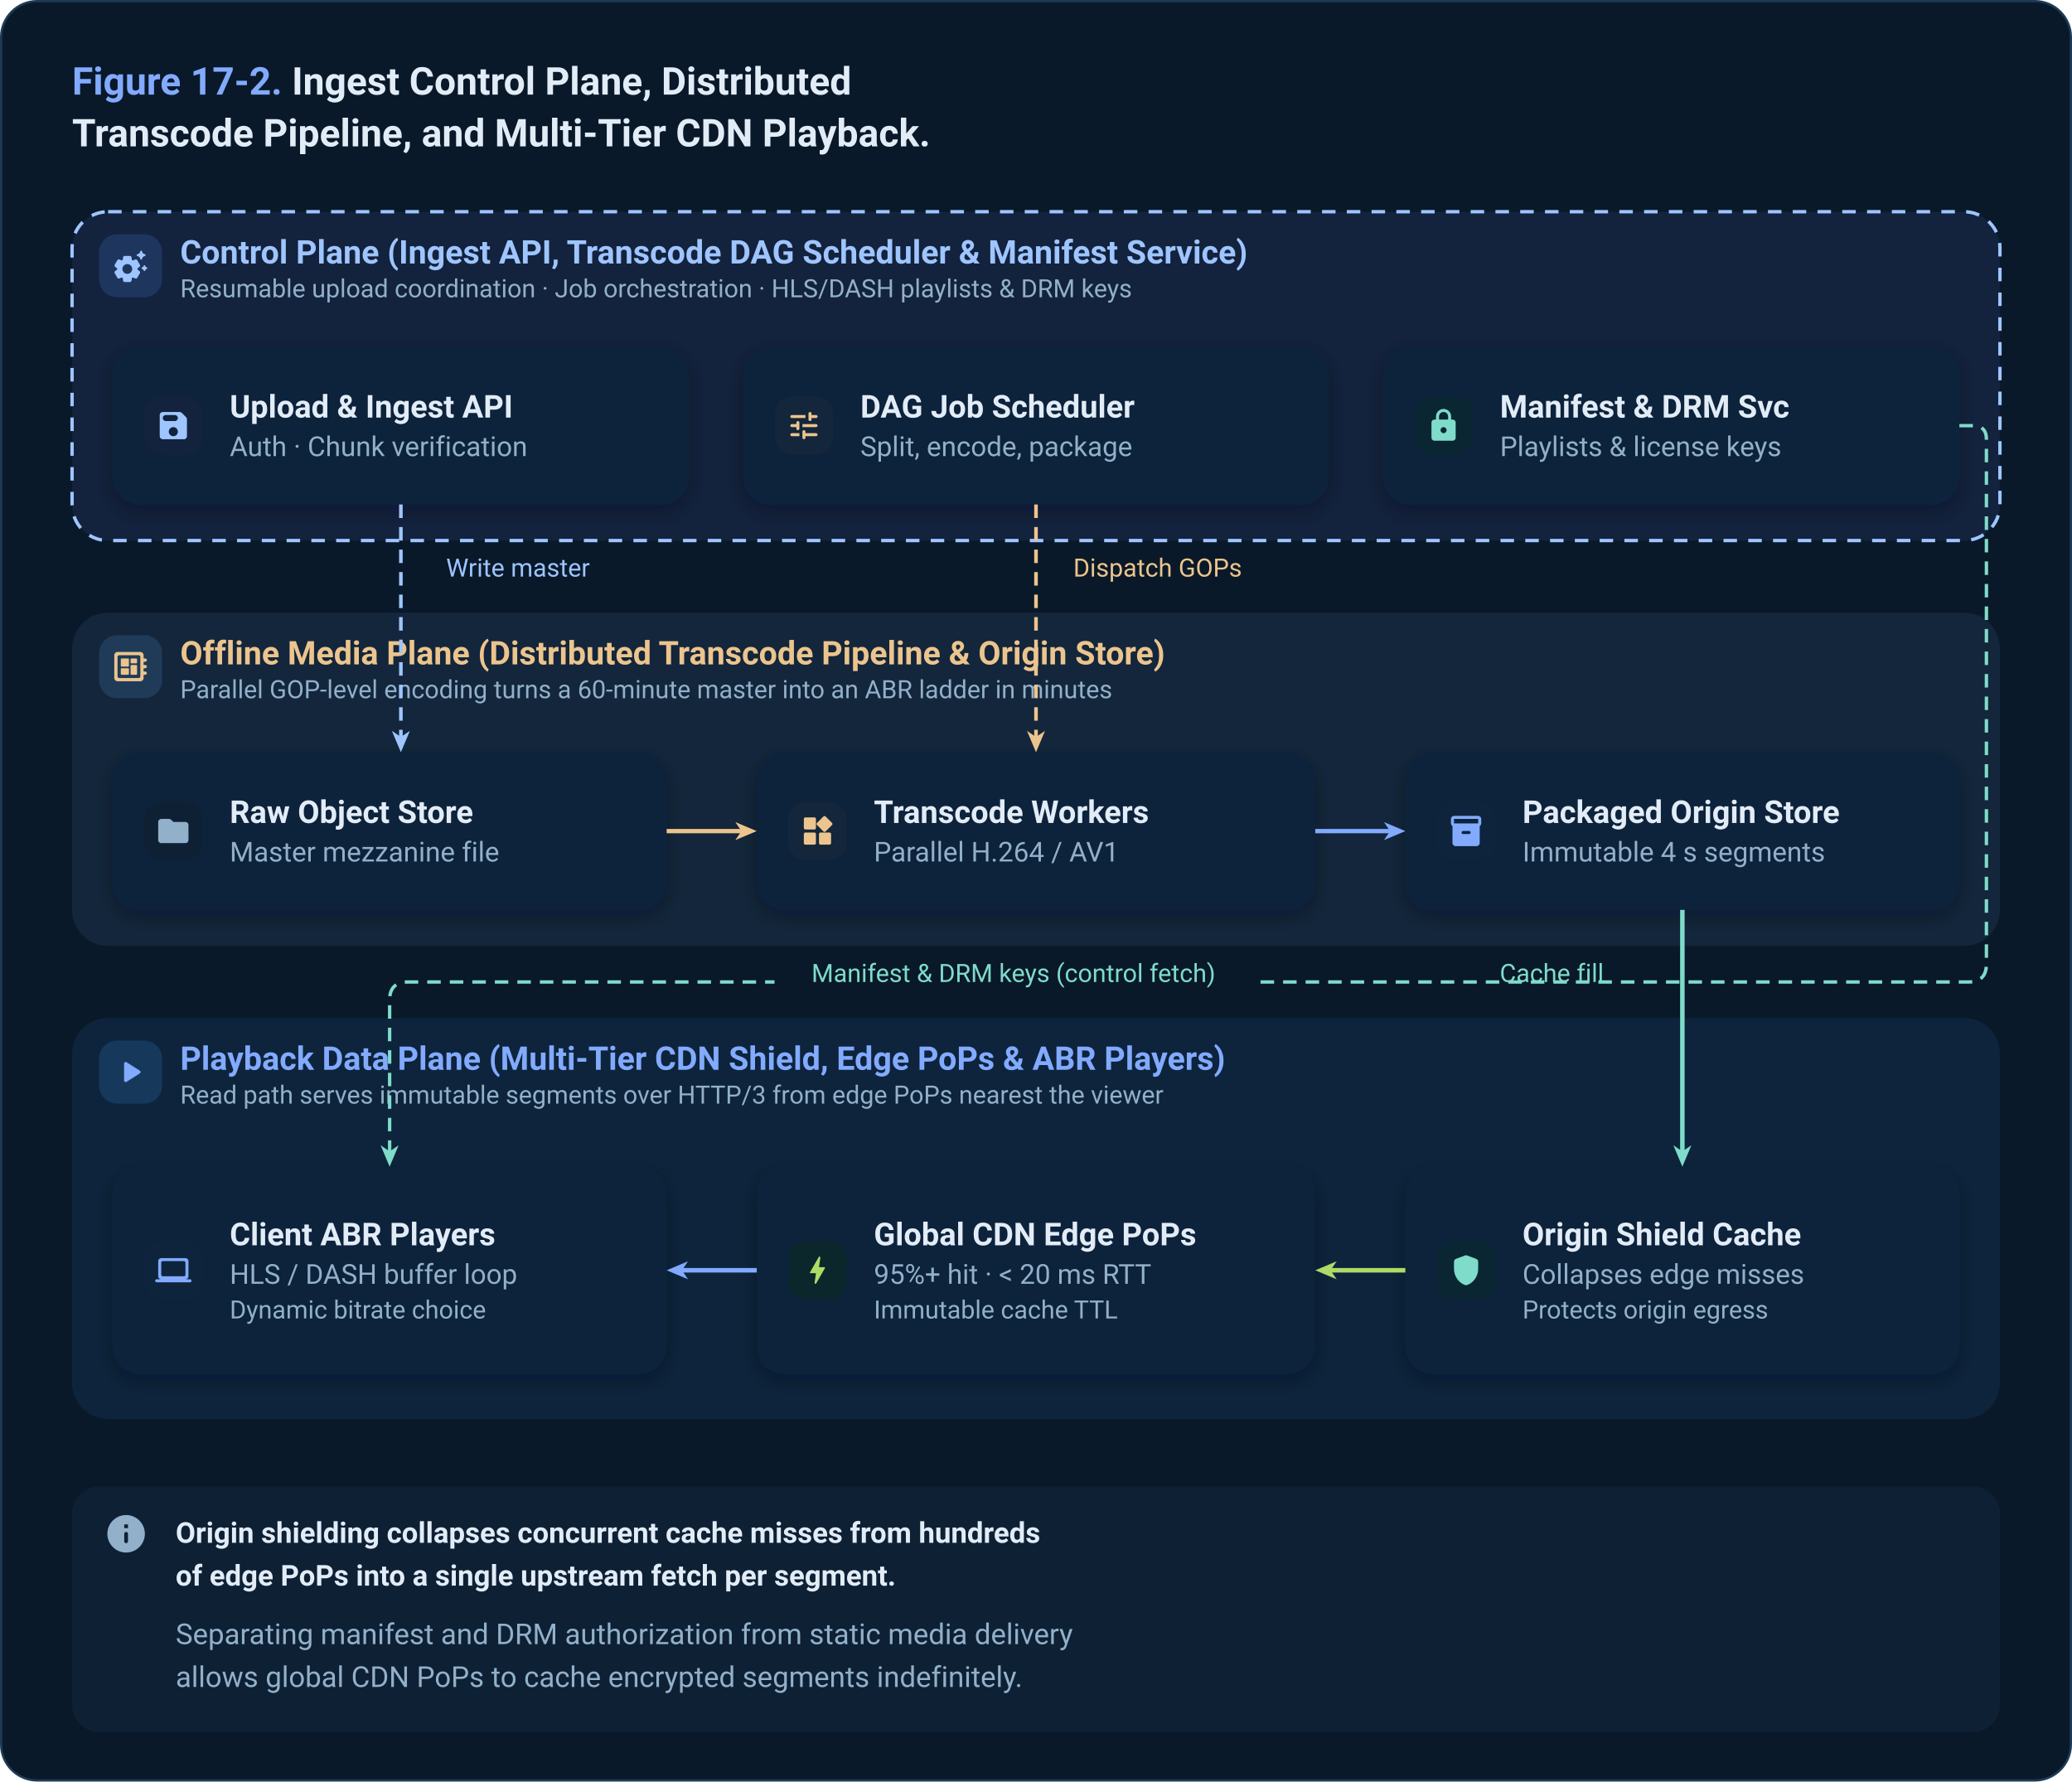
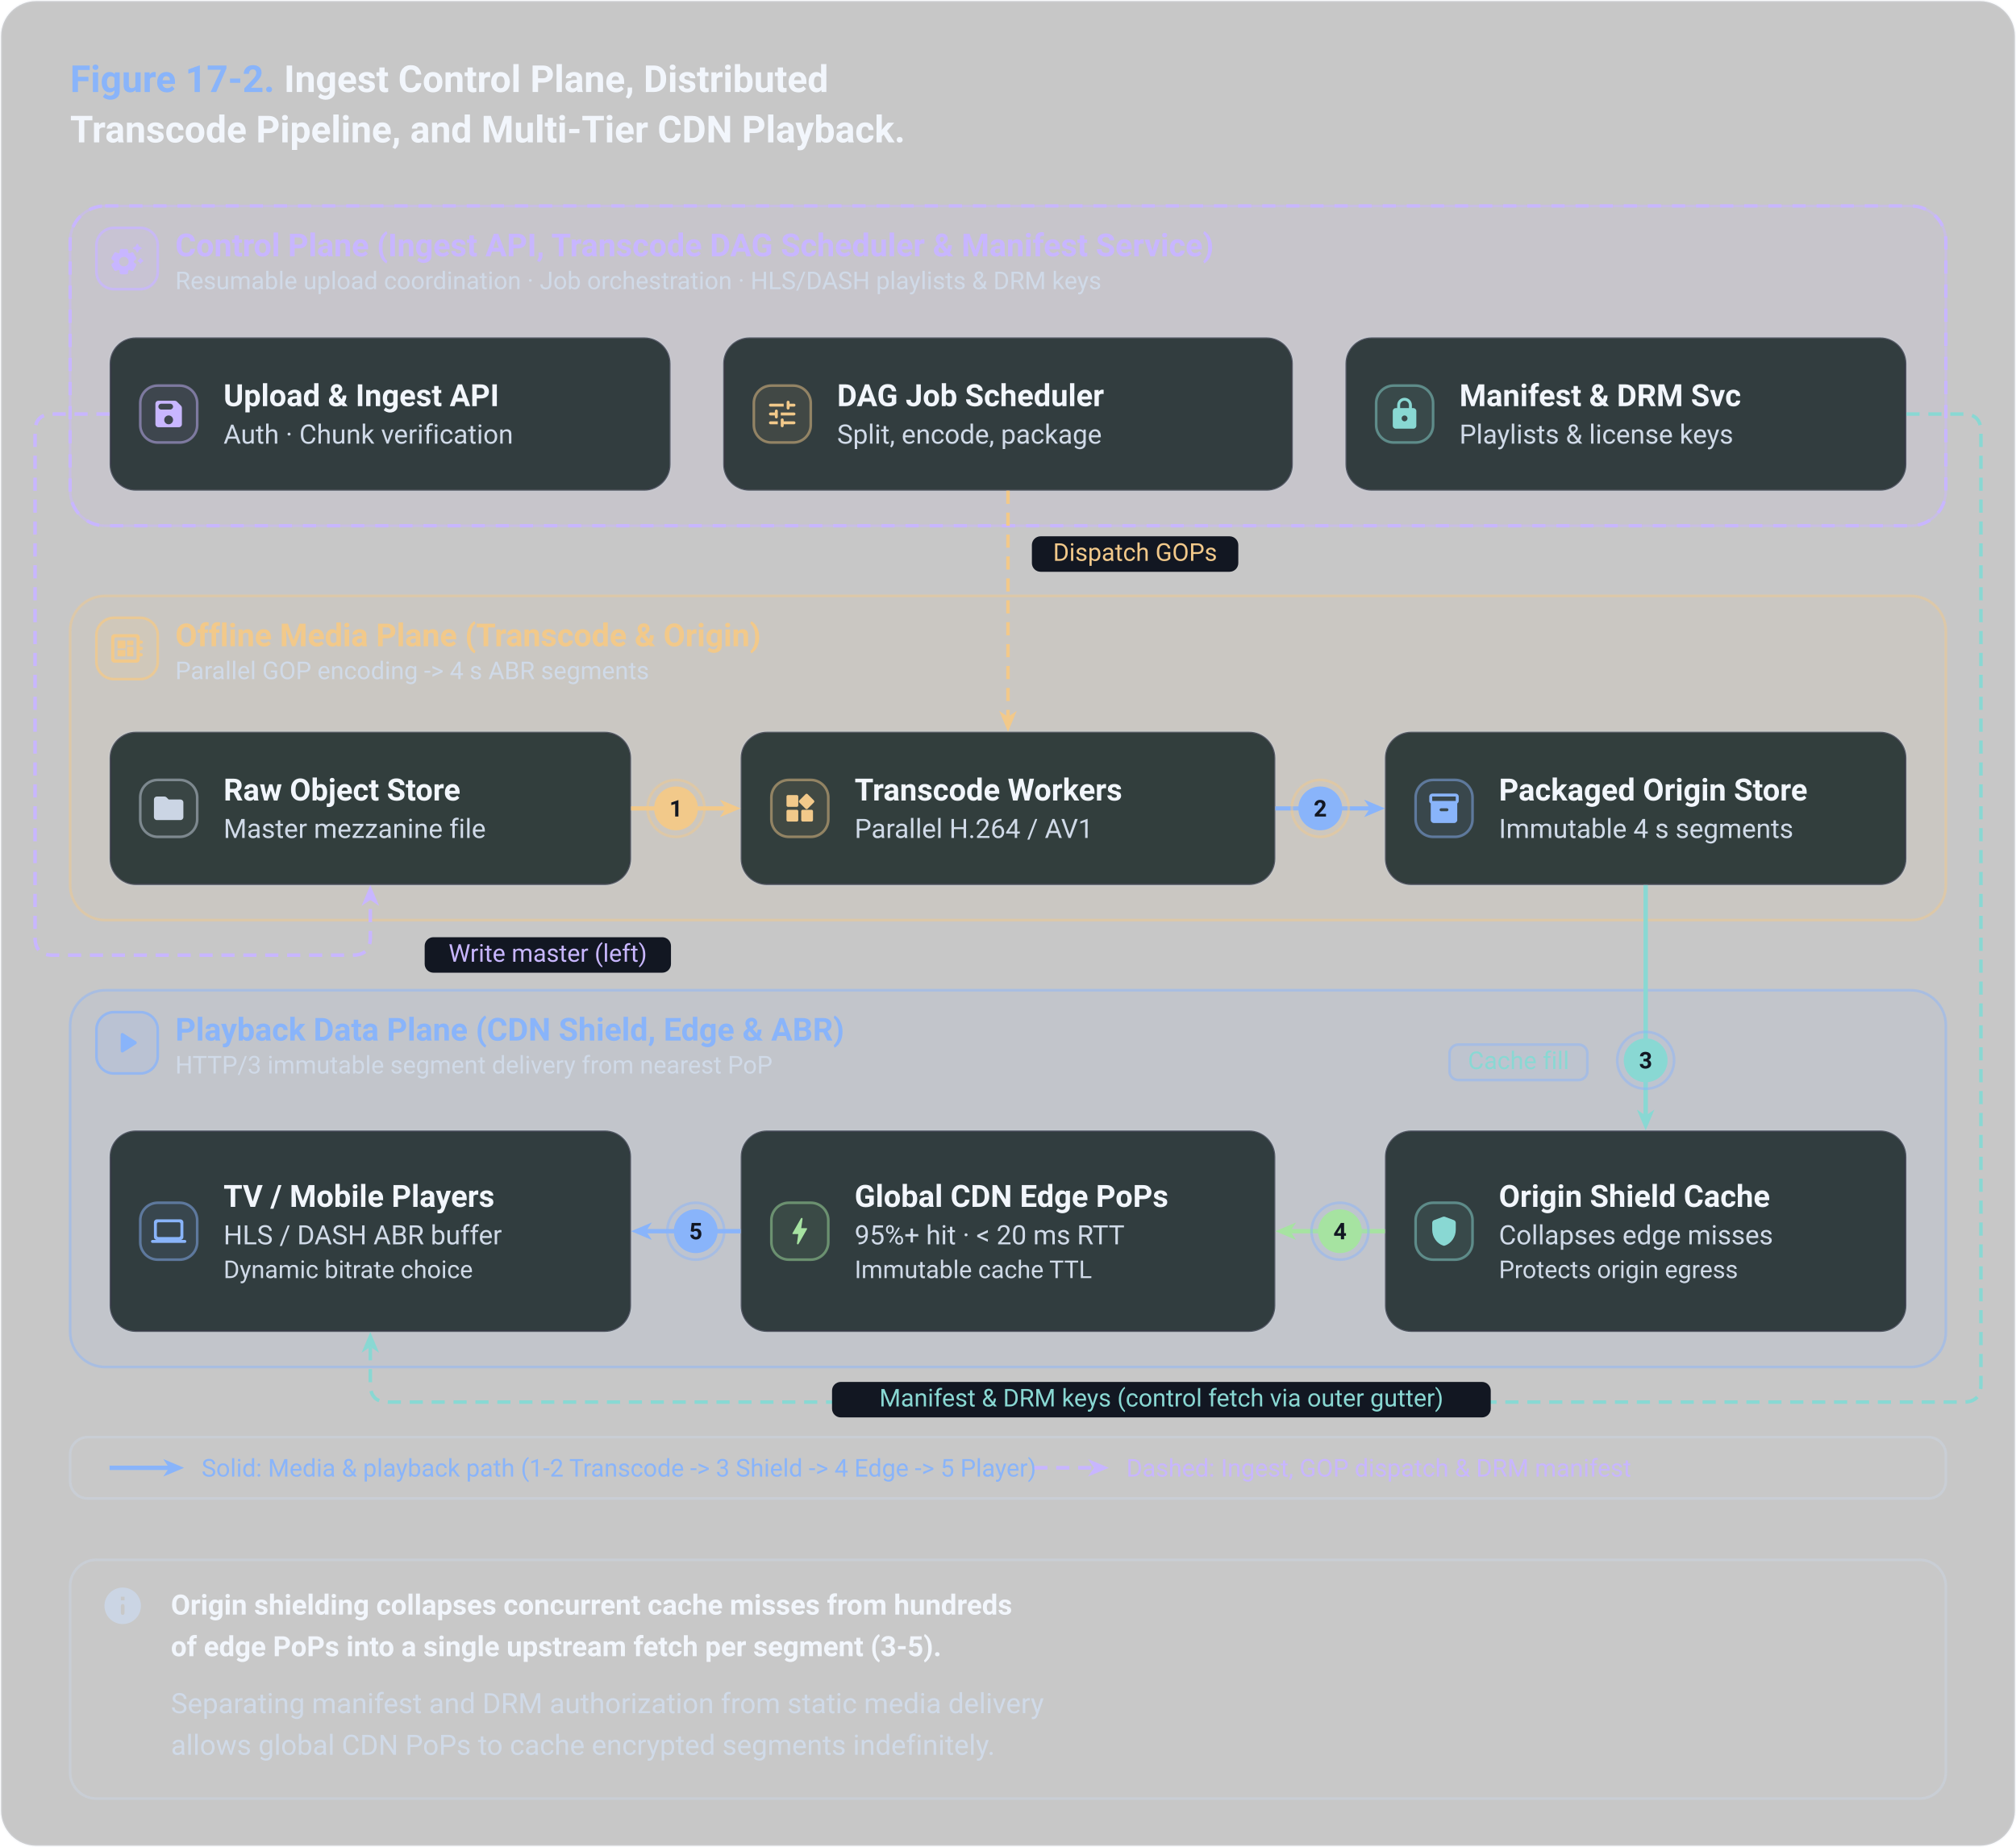
- <svg xmlns="http://www.w3.org/2000/svg" viewBox="0 0 920 791" width="920" height="791">
+ <svg xmlns="http://www.w3.org/2000/svg" viewBox="0 0 920 843" width="920" height="843">
  <style>
-     text { font-family: -apple-system, BlinkMacSystemFont, "Segoe UI", Roboto, "Helvetica Neue", Arial, sans-serif; fill: #E2ECF7; }
-     .paper { fill: #091929; }
-     .frame { fill: #091929; stroke: #1D3B56; stroke-width: 1; }
-     .card { fill: #10243A; }
-     .hair { stroke: #1D3B56; stroke-width: 1.2; fill: none; }
-     .muted { fill: #92B0C9; }
-     .ink { fill: #E2ECF7; }
+     text { font-family: -apple-system, BlinkMacSystemFont, "Segoe UI", Roboto, "Helvetica Neue", Arial, sans-serif; fill: #F2F6FC; }
+     .paper { fill: #121722; }
+     .frame { fill: rgba(0, 0, 0, 0.22); stroke: rgba(226, 232, 240, 0.18); stroke-width: 1.2; }
+     .card { fill: rgba(13, 18, 28, 0.80); stroke: rgba(203, 213, 225, 0.24); stroke-width: 1; }
+     .hair { stroke: rgba(226, 232, 240, 0.18); stroke-width: 1.2; fill: none; }
+     .muted { fill: #D0DAE8; }
+     .ink { fill: #F2F6FC; }
    .title { font-size: 17.0px; font-weight: 650; }
    .head { font-size: 14.5px; font-weight: 650; }
    .name { font-size: 14.0px; font-weight: 650; }
    .body { font-size: 13.0px; }
    .sub { font-size: 12.2px; }
    .mono { font-size: 11.8px; font-family: "SF Mono", SFMono-Regular, ui-monospace, Menlo, Consolas, monospace; }
    .monob { font-size: 11.8px; font-weight: 650; font-family: "SF Mono", SFMono-Regular, ui-monospace, Menlo, Consolas, monospace; }
    .small { font-size: 11.2px; }
    .badge { font-size: 10.5px; font-weight: 650; }
    .note { font-size: 12.8px; }
    .noteb { font-size: 12.8px; font-weight: 650; }
-     .sub, .small, .note { fill: #92B0C9; }
-     .c-blue { fill: #0D243C; }
-     .m-blue { fill: #16385B; }
-     .a-blue { fill: #82AAFF; }
-     .t-blue { fill: #82AAFF; }
-     .w-blue { stroke: #82AAFF; fill: none; stroke-linecap: butt; stroke-linejoin: round; }
-     .o-blue { stroke: #82AAFF; fill: none; stroke-width: 1.5; }
-     .h-blue { stroke: #82AAFF; stroke-width: 1.4; }
-     .c-green { fill: #0C272B; }
-     .m-green { fill: #153F44; }
-     .a-green { fill: #ADDB67; }
-     .t-green { fill: #ADDB67; }
-     .w-green { stroke: #ADDB67; fill: none; stroke-linecap: butt; stroke-linejoin: round; }
-     .o-green { stroke: #ADDB67; fill: none; stroke-width: 1.5; }
-     .h-green { stroke: #ADDB67; stroke-width: 1.4; }
-     .c-amber { fill: #13263B; }
-     .m-amber { fill: #1F3B58; }
-     .a-amber { fill: #ECC48D; }
-     .t-amber { fill: #ECC48D; }
-     .w-amber { stroke: #ECC48D; fill: none; stroke-linecap: butt; stroke-linejoin: round; }
-     .o-amber { stroke: #ECC48D; fill: none; stroke-width: 1.5; }
-     .h-amber { stroke: #ECC48D; stroke-width: 1.4; }
-     .c-red { fill: #211B2D; }
-     .m-red { fill: #342742; }
-     .a-red { fill: #F29CA3; }
-     .t-red { fill: #F29CA3; }
-     .w-red { stroke: #F29CA3; fill: none; stroke-linecap: butt; stroke-linejoin: round; }
-     .o-red { stroke: #F29CA3; fill: none; stroke-width: 1.5; }
-     .h-red { stroke: #F29CA3; stroke-width: 1.4; }
-     .c-purple { fill: #13223D; }
-     .m-purple { fill: #1E355E; }
-     .a-purple { fill: #9EC5FF; }
-     .t-purple { fill: #9EC5FF; }
-     .w-purple { stroke: #9EC5FF; fill: none; stroke-linecap: butt; stroke-linejoin: round; }
-     .o-purple { stroke: #9EC5FF; fill: none; stroke-width: 1.5; }
-     .h-purple { stroke: #9EC5FF; stroke-width: 1.4; }
-     .c-teal { fill: #0A2633; }
-     .m-teal { fill: #133E52; }
-     .a-teal { fill: #7FDBCA; }
-     .t-teal { fill: #7FDBCA; }
-     .w-teal { stroke: #7FDBCA; fill: none; stroke-linecap: butt; stroke-linejoin: round; }
-     .o-teal { stroke: #7FDBCA; fill: none; stroke-width: 1.5; }
-     .h-teal { stroke: #7FDBCA; stroke-width: 1.4; }
-     .c-gray { fill: #0E2034; }
-     .m-gray { fill: #1A324D; }
-     .a-gray { fill: #92B0C9; }
-     .t-gray { fill: #92B0C9; }
-     .w-gray { stroke: #92B0C9; fill: none; stroke-linecap: butt; stroke-linejoin: round; }
-     .o-gray { stroke: #92B0C9; fill: none; stroke-width: 1.5; }
-     .h-gray { stroke: #92B0C9; stroke-width: 1.4; }
-     .c-wire { fill: #0E2034; }
-     .m-wire { fill: #1A324D; }
-     .a-wire { fill: #789BB8; }
-     .t-wire { fill: #789BB8; }
-     .w-wire { stroke: #789BB8; fill: none; stroke-linecap: butt; stroke-linejoin: round; }
-     .o-wire { stroke: #789BB8; fill: none; stroke-width: 1.5; }
-     .h-wire { stroke: #789BB8; stroke-width: 1.4; }
+     .sub, .small, .note { fill: #D0DAE8; }
+     .c-blue { fill: rgba(137, 180, 250, 0.08); stroke: #89B4FA; stroke-opacity: 0.48; stroke-width: 1.2; }
+     .m-blue { fill: rgba(137, 180, 250, 0.16); stroke: #89B4FA; stroke-opacity: 0.78; stroke-width: 1.2; }
+     .a-blue { fill: #89B4FA; }
+     .t-blue { fill: #89B4FA; }
+     .w-blue { stroke: #89B4FA; fill: none; stroke-linecap: butt; stroke-linejoin: round; }
+     .o-blue { stroke: #89B4FA; fill: none; stroke-width: 1.5; }
+     .h-blue { stroke: #89B4FA; stroke-width: 1.4; }
+     .c-green { fill: rgba(166, 227, 161, 0.08); stroke: #A6E3A1; stroke-opacity: 0.48; stroke-width: 1.2; }
+     .m-green { fill: rgba(166, 227, 161, 0.15); stroke: #A6E3A1; stroke-opacity: 0.78; stroke-width: 1.2; }
+     .a-green { fill: #A6E3A1; }
+     .t-green { fill: #A6E3A1; }
+     .w-green { stroke: #A6E3A1; fill: none; stroke-linecap: butt; stroke-linejoin: round; }
+     .o-green { stroke: #A6E3A1; fill: none; stroke-width: 1.5; }
+     .h-green { stroke: #A6E3A1; stroke-width: 1.4; }
+     .c-amber { fill: rgba(242, 201, 138, 0.08); stroke: #F2C98A; stroke-opacity: 0.48; stroke-width: 1.2; }
+     .m-amber { fill: rgba(242, 201, 138, 0.16); stroke: #F2C98A; stroke-opacity: 0.78; stroke-width: 1.2; }
+     .a-amber { fill: #F2C98A; }
+     .t-amber { fill: #F2C98A; }
+     .w-amber { stroke: #F2C98A; fill: none; stroke-linecap: butt; stroke-linejoin: round; }
+     .o-amber { stroke: #F2C98A; fill: none; stroke-width: 1.5; }
+     .h-amber { stroke: #F2C98A; stroke-width: 1.4; }
+     .c-red { fill: rgba(243, 166, 178, 0.08); stroke: #F3A6B2; stroke-opacity: 0.48; stroke-width: 1.2; }
+     .m-red { fill: rgba(243, 166, 178, 0.16); stroke: #F3A6B2; stroke-opacity: 0.78; stroke-width: 1.2; }
+     .a-red { fill: #F3A6B2; }
+     .t-red { fill: #F3A6B2; }
+     .w-red { stroke: #F3A6B2; fill: none; stroke-linecap: butt; stroke-linejoin: round; }
+     .o-red { stroke: #F3A6B2; fill: none; stroke-width: 1.5; }
+     .h-red { stroke: #F3A6B2; stroke-width: 1.4; }
+     .c-purple { fill: rgba(200, 182, 255, 0.08); stroke: #C8B6FF; stroke-opacity: 0.48; stroke-width: 1.2; }
+     .m-purple { fill: rgba(200, 182, 255, 0.16); stroke: #C8B6FF; stroke-opacity: 0.78; stroke-width: 1.2; }
+     .a-purple { fill: #C8B6FF; }
+     .t-purple { fill: #C8B6FF; }
+     .w-purple { stroke: #C8B6FF; fill: none; stroke-linecap: butt; stroke-linejoin: round; }
+     .o-purple { stroke: #C8B6FF; fill: none; stroke-width: 1.5; }
+     .h-purple { stroke: #C8B6FF; stroke-width: 1.4; }
+     .c-teal { fill: rgba(137, 216, 211, 0.08); stroke: #89D8D3; stroke-opacity: 0.48; stroke-width: 1.2; }
+     .m-teal { fill: rgba(137, 216, 211, 0.15); stroke: #89D8D3; stroke-opacity: 0.78; stroke-width: 1.2; }
+     .a-teal { fill: #89D8D3; }
+     .t-teal { fill: #89D8D3; }
+     .w-teal { stroke: #89D8D3; fill: none; stroke-linecap: butt; stroke-linejoin: round; }
+     .o-teal { stroke: #89D8D3; fill: none; stroke-width: 1.5; }
+     .h-teal { stroke: #89D8D3; stroke-width: 1.4; }
+     .c-gray { fill: rgba(226, 232, 240, 0.04); stroke: #CBD5E4; stroke-opacity: 0.48; stroke-width: 1.2; }
+     .m-gray { fill: rgba(226, 232, 240, 0.10); stroke: #CBD5E4; stroke-opacity: 0.78; stroke-width: 1.2; }
+     .a-gray { fill: #CBD5E4; }
+     .t-gray { fill: #CBD5E4; }
+     .w-gray { stroke: #CBD5E4; fill: none; stroke-linecap: butt; stroke-linejoin: round; }
+     .o-gray { stroke: #CBD5E4; fill: none; stroke-width: 1.5; }
+     .h-gray { stroke: #CBD5E4; stroke-width: 1.4; }
+     .c-wire { fill: rgba(226, 232, 240, 0.04); }
+     .m-wire { fill: rgba(226, 232, 240, 0.10); }
+     .a-wire { fill: #AAB7C9; }
+     .t-wire { fill: #AAB7C9; }
+     .w-wire { stroke: #AAB7C9; fill: none; stroke-linecap: butt; stroke-linejoin: round; }
+     .o-wire { stroke: #AAB7C9; fill: none; stroke-width: 1.5; }
+     .h-wire { stroke: #AAB7C9; stroke-width: 1.4; }
  </style>
  <defs>
    <filter id="lift" x="-10%" y="-15%" width="120%" height="140%">
-       <feDropShadow dx="0" dy="1" stdDeviation="1.2" flood-color="#010A14" flood-opacity="0.45" />
-       <feDropShadow dx="0" dy="3" stdDeviation="4" flood-color="#010A14" flood-opacity="0.32" />
+       <feDropShadow dx="0" dy="1" stdDeviation="1.2" flood-color="#000000" flood-opacity="0.0" />
+       <feDropShadow dx="0" dy="3" stdDeviation="4" flood-color="#000000" flood-opacity="0.00" />
    </filter>
  </defs>
-   <rect x="0.5" y="0.5" width="919" height="790" rx="16" class="frame" />
+   <rect x="0.5" y="0.5" width="919" height="842" rx="16" class="frame" />
  <text x="32" y="42" class="title">
    <tspan class="t-blue">Figure 17-2.</tspan> Ingest Control Plane, Distributed</text>
  <text x="32" y="65" class="title">Transcode Pipeline, and Multi-Tier CDN Playback.</text>
  <g transform="translate(0 94)">
    <rect x="32.0" y="0.0" width="856.0" height="146.0" rx="16" class="c-purple" />
    <rect x="32.0" y="0.0" width="856.0" height="146.0" rx="16" class="o-purple" stroke-dasharray="6 5" />
    <rect x="44.0" y="10.0" width="28.0" height="28.0" rx="8" class="m-purple" />
    <g transform="translate(49.3 15.3) scale(0.723)" class="a-purple">
      <path d="m18.04 7.99-.63-1.4-1.4-.63a.5.5 0 0 1 0-.91l1.4-.63.63-1.4a.5.5 0 0 1 .91 0l.63 1.4 1.4.63a.5.5 0 0 1 0 .91l-1.4.63-.63 1.4c-.17.39-.73.39-.91 0zm3.24 4.73-.32-.72a.5.5 0 0 0-.91 0l-.32.72-.73.32a.5.5 0 0 0 0 .91l.72.32.32.73a.5.5 0 0 0 .91 0l.32-.72.73-.32a.5.5 0 0 0 0-.91l-.72-.33zm-5.04 1.65 1.23.93c.4.3.51.86.26 1.3l-1.62 2.8c-.25.44-.79.62-1.25.42l-1.43-.6c-.2.13-.42.26-.64.37l-.19 1.54c-.06.5-.49.88-.99.88H8.38c-.5 0-.93-.38-.99-.88l-.19-1.54c-.22-.11-.43-.23-.64-.37l-1.43.6c-.46.2-1 .02-1.25-.42l-1.62-2.8c-.25-.44-.14-.99.26-1.3l1.23-.93V14c0-.12 0-.25.01-.37l-1.23-.93c-.4-.3-.51-.86-.26-1.3l1.62-2.8c.25-.44.79-.62 1.25-.42l1.43.6c.2-.13.42-.26.64-.37l.19-1.54c.05-.49.48-.87.98-.87h3.23c.5 0 .93.38.99.88l.19 1.54c.22.11.43.23.64.37l1.43-.6c.46-.2 1-.02 1.25.42l1.62 2.8c.25.44.14.99-.26 1.3l-1.23.93c.01.12.01.24.01.37s0 .24-.01.36zM13 14c0-1.66-1.34-3-3-3s-3 1.34-3 3 1.34 3 3 3 3-1.34 3-3z" />
    </g>
    <text x="80.0" y="23.0" class="head t-purple" data-fit="80.0,878.0">Control Plane (Ingest API, Transcode DAG Scheduler &amp; Manifest Service)</text>
    <text x="80.0" y="38.0" class="small" data-fit="80.0,878.0">Resumable upload coordination · Job orchestration · HLS/DASH playlists &amp; DRM keys</text>
    <rect x="50.0" y="60.0" width="256.0" height="70.0" rx="12" class="card" filter="url(#lift)" />
    <rect x="64.0" y="82.0" width="26.0" height="26.0" rx="8" class="c-purple" />
    <g transform="translate(68.9 86.9) scale(0.672)" class="a-purple">
      <path d="M17.59 3.59c-.38-.38-.89-.59-1.42-.59H5a2 2 0 0 0-2 2v14c0 1.1.9 2 2 2h14c1.1 0 2-.9 2-2V7.83c0-.53-.21-1.04-.59-1.41l-2.82-2.83zM12 19c-1.66 0-3-1.34-3-3s1.34-3 3-3 3 1.34 3 3-1.34 3-3 3zm1-10H7c-1.1 0-2-.9-2-2s.9-2 2-2h6c1.1 0 2 .9 2 2s-.9 2-2 2z" />
    </g>
    <text x="102.0" y="91.4" class="name" data-fit="102.0,294.0">Upload &amp; Ingest API</text>
    <text x="102.0" y="108.5" class="sub" data-fit="102.0,294.0">Auth · Chunk verification</text>
    <rect x="330.0" y="60.0" width="260.0" height="70.0" rx="12" class="card" filter="url(#lift)" />
    <rect x="344.0" y="82.0" width="26.0" height="26.0" rx="8" class="c-amber" />
    <g transform="translate(348.9 86.9) scale(0.672)" class="a-amber">
      <path d="M3 18c0 .55.45 1 1 1h5v-2H4c-.55 0-1 .45-1 1zM3 6c0 .55.45 1 1 1h9V5H4c-.55 0-1 .45-1 1zm10 14v-1h7c.55 0 1-.45 1-1s-.45-1-1-1h-7v-1c0-.55-.45-1-1-1s-1 .45-1 1v4c0 .55.45 1 1 1s1-.45 1-1zM7 10v1H4c-.55 0-1 .45-1 1s.45 1 1 1h3v1c0 .55.45 1 1 1s1-.45 1-1v-4c0-.55-.45-1-1-1s-1 .45-1 1zm14 2c0-.55-.45-1-1-1h-9v2h9c.55 0 1-.45 1-1zm-5-3c.55 0 1-.45 1-1V7h3c.55 0 1-.45 1-1s-.45-1-1-1h-3V4c0-.55-.45-1-1-1s-1 .45-1 1v4c0 .55.45 1 1 1z" />
    </g>
    <text x="382.0" y="91.4" class="name" data-fit="382.0,578.0">DAG Job Scheduler</text>
    <text x="382.0" y="108.5" class="sub" data-fit="382.0,578.0">Split, encode, package</text>
    <rect x="614.0" y="60.0" width="256.0" height="70.0" rx="12" class="card" filter="url(#lift)" />
    <rect x="628.0" y="82.0" width="26.0" height="26.0" rx="8" class="c-teal" />
    <g transform="translate(632.9 86.9) scale(0.672)" class="a-teal">
      <path d="M18 8h-1V6c0-2.76-2.24-5-5-5S7 3.24 7 6v2H6c-1.1 0-2 .9-2 2v10c0 1.1.9 2 2 2h12c1.1 0 2-.9 2-2V10c0-1.1-.9-2-2-2zm-6 9c-1.1 0-2-.9-2-2s.9-2 2-2 2 .9 2 2-.9 2-2 2zM9 8V6c0-1.66 1.34-3 3-3s3 1.34 3 3v2H9z" />
    </g>
    <text x="666.0" y="91.4" class="name" data-fit="666.0,858.0">Manifest &amp; DRM Svc</text>
    <text x="666.0" y="108.5" class="sub" data-fit="666.0,858.0">Playlists &amp; license keys</text>
    <rect x="32.0" y="178.0" width="856.0" height="148.0" rx="16" class="c-amber" />
    <rect x="44.0" y="188.0" width="28.0" height="28.0" rx="8" class="m-amber" />
    <g transform="translate(49.3 193.3) scale(0.723)" class="a-amber">
      <path d="M22 8c0-.55-.45-1-1-1h-1V5c0-1.1-.9-2-2-2H4c-1.1 0-2 .9-2 2v14c0 1.1.9 2 2 2h14c1.1 0 2-.9 2-2v-2h1c.55 0 1-.45 1-1s-.45-1-1-1h-1v-2h1c.55 0 1-.45 1-1s-.45-1-1-1h-1V9h1c.55 0 1-.45 1-1zm-5 11H5c-.55 0-1-.45-1-1V6c0-.55.45-1 1-1h12c.55 0 1 .45 1 1v12c0 .55-.45 1-1 1zM6.5 13h4c.28 0 .5.22.5.5v3c0 .28-.22.5-.5.5h-4c-.28 0-.5-.22-.5-.5v-3c0-.28.22-.5.5-.5zm6-6h3c.28 0 .5.22.5.5v2c0 .28-.22.5-.5.5h-3c-.28 0-.5-.22-.5-.5v-2c0-.28.22-.5.5-.5zm-6 0h4c.28 0 .5.22.5.5v4c0 .28-.22.5-.5.5h-4c-.28 0-.5-.22-.5-.5v-4c0-.28.22-.5.5-.5zm6 4h3c.28 0 .5.22.5.5v5c0 .28-.22.5-.5.5h-3c-.28 0-.5-.22-.5-.5v-5c0-.28.22-.5.5-.5z" />
    </g>
-     <text x="80.0" y="201.0" class="head t-amber" data-fit="80.0,878.0">Offline Media Plane (Distributed Transcode Pipeline &amp; Origin Store)</text>
-     <text x="80.0" y="216.0" class="small" data-fit="80.0,878.0">Parallel GOP-level encoding turns a 60-minute master into an ABR ladder in minutes</text>
-     <rect x="50.0" y="240.0" width="246.0" height="70.0" rx="12" class="card" filter="url(#lift)" />
+     <text x="80.0" y="201.0" class="head t-amber" data-fit="80.0,878.0">Offline Media Plane (Transcode &amp; Origin)</text>
+     <text x="80.0" y="216.0" class="small" data-fit="80.0,878.0">Parallel GOP encoding -&gt; 4 s ABR segments</text>
+     <rect x="50.0" y="240.0" width="238.0" height="70.0" rx="12" class="card" filter="url(#lift)" />
    <rect x="64.0" y="262.0" width="26.0" height="26.0" rx="8" class="c-gray" />
    <g transform="translate(68.9 266.9) scale(0.672)" class="a-gray">
      <path d="M10.59 4.59C10.21 4.21 9.7 4 9.17 4H4c-1.1 0-1.99.9-1.99 2L2 18c0 1.1.9 2 2 2h16c1.1 0 2-.9 2-2V8c0-1.1-.9-2-2-2h-8l-1.41-1.41z" />
    </g>
-     <text x="102.0" y="271.4" class="name" data-fit="102.0,284.0">Raw Object Store</text>
-     <text x="102.0" y="288.5" class="sub" data-fit="102.0,284.0">Master mezzanine file</text>
-     <rect x="336.0" y="240.0" width="248.0" height="70.0" rx="12" class="card" filter="url(#lift)" />
-     <rect x="350.0" y="262.0" width="26.0" height="26.0" rx="8" class="c-amber" />
-     <g transform="translate(354.9 266.9) scale(0.672)" class="a-amber">
+     <text x="102.0" y="271.4" class="name" data-fit="102.0,276.0">Raw Object Store</text>
+     <text x="102.0" y="288.5" class="sub" data-fit="102.0,276.0">Master mezzanine file</text>
+     <rect x="338.0" y="240.0" width="244.0" height="70.0" rx="12" class="card" filter="url(#lift)" />
+     <rect x="352.0" y="262.0" width="26.0" height="26.0" rx="8" class="c-amber" />
+     <g transform="translate(356.9 266.9) scale(0.672)" class="a-amber">
      <path d="M13 14v6c0 .55.45 1 1 1h6c.55 0 1-.45 1-1v-6c0-.55-.45-1-1-1h-6c-.55 0-1 .45-1 1zm-9 7h6c.55 0 1-.45 1-1v-6c0-.55-.45-1-1-1H4c-.55 0-1 .45-1 1v6c0 .55.45 1 1 1zM3 4v6c0 .55.45 1 1 1h6c.55 0 1-.45 1-1V4c0-.55-.45-1-1-1H4c-.55 0-1 .45-1 1zm12.95-1.6L11.7 6.64a.996.996 0 0 0 0 1.41l4.25 4.25c.39.39 1.02.39 1.41 0l4.25-4.25a.996.996 0 0 0 0-1.41L17.37 2.4c-.39-.39-1.03-.39-1.42 0z" />
    </g>
-     <text x="388.0" y="271.4" class="name" data-fit="388.0,572.0">Transcode Workers</text>
-     <text x="388.0" y="288.5" class="sub" data-fit="388.0,572.0">Parallel H.264 / AV1</text>
-     <rect x="624.0" y="240.0" width="246.0" height="70.0" rx="12" class="card" filter="url(#lift)" />
-     <rect x="638.0" y="262.0" width="26.0" height="26.0" rx="8" class="c-blue" />
-     <g transform="translate(642.9 266.9) scale(0.672)" class="a-blue">
+     <text x="390.0" y="271.4" class="name" data-fit="390.0,570.0">Transcode Workers</text>
+     <text x="390.0" y="288.5" class="sub" data-fit="390.0,570.0">Parallel H.264 / AV1</text>
+     <rect x="632.0" y="240.0" width="238.0" height="70.0" rx="12" class="card" filter="url(#lift)" />
+     <rect x="646.0" y="262.0" width="26.0" height="26.0" rx="8" class="c-blue" />
+     <g transform="translate(650.9 266.9) scale(0.672)" class="a-blue">
      <path d="M20 2H4c-1 0-2 .9-2 2v3.01c0 .72.43 1.34 1 1.69V20c0 1.1 1.1 2 2 2h14c.9 0 2-.9 2-2V8.7c.57-.35 1-.97 1-1.69V4c0-1.1-1-2-2-2zm-6 12h-4c-.55 0-1-.45-1-1s.45-1 1-1h4c.55 0 1 .45 1 1s-.45 1-1 1zm6-7H4V4h16v3z" />
    </g>
-     <text x="676.0" y="271.4" class="name" data-fit="676.0,858.0">Packaged Origin Store</text>
-     <text x="676.0" y="288.5" class="sub" data-fit="676.0,858.0">Immutable 4 s segments</text>
-     <rect x="32.0" y="358.0" width="856.0" height="178.0" rx="16" class="c-blue" />
+     <text x="684.0" y="271.4" class="name" data-fit="684.0,858.0">Packaged Origin Store</text>
+     <text x="684.0" y="288.5" class="sub" data-fit="684.0,858.0">Immutable 4 s segments</text>
+     <rect x="32.0" y="358.0" width="856.0" height="172.0" rx="16" class="c-blue" />
    <rect x="44.0" y="368.0" width="28.0" height="28.0" rx="8" class="m-blue" />
    <g transform="translate(49.3 373.3) scale(0.723)" class="a-blue">
      <path d="M8 6.82v10.36c0 .79.87 1.27 1.54.84l8.14-5.18a1 1 0 0 0 0-1.69L9.54 5.98A.998.998 0 0 0 8 6.82z" />
    </g>
-     <text x="80.0" y="381.0" class="head t-blue" data-fit="80.0,878.0">Playback Data Plane (Multi-Tier CDN Shield, Edge PoPs &amp; ABR Players)</text>
-     <text x="80.0" y="396.0" class="small" data-fit="80.0,878.0">Read path serves immutable segments over HTTP/3 from edge PoPs nearest the viewer</text>
-     <rect x="50.0" y="424.0" width="246.0" height="92.0" rx="12" class="card" filter="url(#lift)" />
-     <rect x="64.0" y="457.0" width="26.0" height="26.0" rx="8" class="c-blue" />
-     <g transform="translate(68.9 461.9) scale(0.672)" class="a-blue">
+     <text x="80.0" y="381.0" class="head t-blue" data-fit="80.0,878.0">Playback Data Plane (CDN Shield, Edge &amp; ABR)</text>
+     <text x="80.0" y="396.0" class="small" data-fit="80.0,878.0">HTTP/3 immutable segment delivery from nearest PoP</text>
+     <rect x="50.0" y="422.0" width="238.0" height="92.0" rx="12" class="card" filter="url(#lift)" />
+     <rect x="64.0" y="455.0" width="26.0" height="26.0" rx="8" class="c-blue" />
+     <g transform="translate(68.9 459.9) scale(0.672)" class="a-blue">
      <path d="M20 18c1.1 0 2-.9 2-2V6c0-1.1-.9-2-2-2H4c-1.1 0-2 .9-2 2v10c0 1.1.9 2 2 2H1c-.55 0-1 .45-1 1s.45 1 1 1h22c.55 0 1-.45 1-1s-.45-1-1-1h-3zM5 6h14c.55 0 1 .45 1 1v8c0 .55-.45 1-1 1H5c-.55 0-1-.45-1-1V7c0-.55.45-1 1-1z" />
    </g>
-     <text x="102.0" y="458.9" class="name" data-fit="102.0,284.0">Client ABR Players</text>
-     <text x="102.0" y="476.0" class="sub" data-fit="102.0,284.0">HLS / DASH buffer loop</text>
-     <text x="102.0" y="491.4" class="small" data-fit="102.0,284.0">Dynamic bitrate choice</text>
-     <rect x="336.0" y="424.0" width="248.0" height="92.0" rx="12" class="card" filter="url(#lift)" />
-     <rect x="350.0" y="457.0" width="26.0" height="26.0" rx="8" class="c-green" />
-     <g transform="translate(354.9 461.9) scale(0.672)" class="a-green">
+     <text x="102.0" y="456.9" class="name" data-fit="102.0,276.0">TV / Mobile Players</text>
+     <text x="102.0" y="474.0" class="sub" data-fit="102.0,276.0">HLS / DASH ABR buffer</text>
+     <text x="102.0" y="489.4" class="small" data-fit="102.0,276.0">Dynamic bitrate choice</text>
+     <rect x="338.0" y="422.0" width="244.0" height="92.0" rx="12" class="card" filter="url(#lift)" />
+     <rect x="352.0" y="455.0" width="26.0" height="26.0" rx="8" class="c-green" />
+     <g transform="translate(356.9 459.9) scale(0.672)" class="a-green">
      <path d="M10.67 21c-.35 0-.62-.31-.57-.66L11 14H7.5c-.88 0-.33-.75-.31-.78 1.26-2.23 3.15-5.53 5.65-9.93a.577.577 0 0 1 1.07.37l-.9 6.34h3.51c.4 0 .62.19.4.66-3.29 5.74-5.2 9.09-5.75 10.05-.1.18-.29.29-.5.29z" />
    </g>
-     <text x="388.0" y="458.9" class="name" data-fit="388.0,572.0">Global CDN Edge PoPs</text>
-     <text x="388.0" y="476.0" class="sub" data-fit="388.0,572.0">95%+ hit · &lt; 20 ms RTT</text>
-     <text x="388.0" y="491.4" class="small" data-fit="388.0,572.0">Immutable cache TTL</text>
-     <rect x="624.0" y="424.0" width="246.0" height="92.0" rx="12" class="card" filter="url(#lift)" />
-     <rect x="638.0" y="457.0" width="26.0" height="26.0" rx="8" class="c-teal" />
-     <g transform="translate(642.9 461.9) scale(0.672)" class="a-teal">
+     <text x="390.0" y="456.9" class="name" data-fit="390.0,570.0">Global CDN Edge PoPs</text>
+     <text x="390.0" y="474.0" class="sub" data-fit="390.0,570.0">95%+ hit · &lt; 20 ms RTT</text>
+     <text x="390.0" y="489.4" class="small" data-fit="390.0,570.0">Immutable cache TTL</text>
+     <rect x="632.0" y="422.0" width="238.0" height="92.0" rx="12" class="card" filter="url(#lift)" />
+     <rect x="646.0" y="455.0" width="26.0" height="26.0" rx="8" class="c-teal" />
+     <g transform="translate(650.9 459.9) scale(0.672)" class="a-teal">
      <path d="m11.3 2.26-6 2.25C4.52 4.81 4 5.55 4 6.39v4.7c0 4.83 3.13 9.37 7.43 10.75.37.12.77.12 1.14 0 4.3-1.38 7.43-5.91 7.43-10.75v-4.7a2 2 0 0 0-1.3-1.87l-6-2.25c-.45-.18-.95-.18-1.4-.01z" />
    </g>
-     <text x="676.0" y="458.9" class="name" data-fit="676.0,858.0">Origin Shield Cache</text>
-     <text x="676.0" y="476.0" class="sub" data-fit="676.0,858.0">Collapses edge misses</text>
-     <text x="676.0" y="491.4" class="small" data-fit="676.0,858.0">Protects origin egress</text>
-     <polygon points="336.0,275.0 326.5,279.0 329.2,275.0 326.5,271.0" class="a-amber" />
-     <path d="M296.0,275.0 L329.4,275.0" class="w-amber" stroke-width="1.9" />
-     <polygon points="624.0,275.0 614.5,279.0 617.2,275.0 614.5,271.0" class="a-blue" />
-     <path d="M584.0,275.0 L617.4,275.0" class="w-blue" stroke-width="1.9" />
-     <polygon points="747.0,424.0 743.0,414.5 747.0,417.2 751.0,414.5" class="a-teal" />
-     <path d="M747.0,310.0 L747.0,417.4" class="w-teal" stroke-width="2.0" />
-     <rect x="657.5" y="330.8" width="62.9" height="16.2" rx="4" class="paper" />
-     <text x="689.0" y="342.0" class="small t-teal" text-anchor="middle">Cache fill</text>
-     <polygon points="584.0,470.0 593.5,466.0 590.8,470.0 593.5,474.0" class="a-green" />
-     <path d="M624.0,470.0 L590.6,470.0" class="w-green" stroke-width="2.0" />
-     <polygon points="296.0,470.0 305.5,466.0 302.8,470.0 305.5,474.0" class="a-blue" />
-     <path d="M336.0,470.0 L302.6,470.0" class="w-blue" stroke-width="2.0" />
-     <polygon points="178.0,240.0 174.0,230.5 178.0,233.2 182.0,230.5" class="a-purple" />
-     <path d="M178.0,130.0 L178.0,233.3" class="w-purple" stroke-width="1.6" stroke-dasharray="6 4" />
-     <rect x="189.0" y="150.8" width="82.0" height="16.2" rx="4" class="paper" />
-     <text x="230.0" y="162.0" class="small t-purple" text-anchor="middle">Write master</text>
+     <text x="684.0" y="456.9" class="name" data-fit="684.0,858.0">Origin Shield Cache</text>
+     <text x="684.0" y="474.0" class="sub" data-fit="684.0,858.0">Collapses edge misses</text>
+     <text x="684.0" y="489.4" class="small" data-fit="684.0,858.0">Protects origin egress</text>
+     <polygon points="338.0,275.0 328.5,279.0 331.2,275.0 328.5,271.0" class="a-amber" />
+     <path d="M288.0,275.0 L331.4,275.0" class="w-amber" stroke-width="1.9" />
+     <circle cx="308.5" cy="275.0" r="13.0" class="c-amber" />
+     <circle cx="308.5" cy="275.0" r="10.0" class="a-amber" />
+     <text x="308.5" y="278.7" text-anchor="middle" class="badge paper">1</text>
+     <polygon points="632.0,275.0 622.5,279.0 625.2,275.0 622.5,271.0" class="a-blue" />
+     <path d="M582.0,275.0 L625.4,275.0" class="w-blue" stroke-width="1.9" />
+     <circle cx="602.5" cy="275.0" r="13.0" class="c-amber" />
+     <circle cx="602.5" cy="275.0" r="10.0" class="a-blue" />
+     <text x="602.5" y="278.7" text-anchor="middle" class="badge paper">2</text>
+     <polygon points="751.0,422.0 747.0,412.5 751.0,415.2 755.0,412.5" class="a-teal" />
+     <path d="M751.0,310.0 L751.0,415.4" class="w-teal" stroke-width="2.0" />
+     <rect x="661.5" y="382.8" width="62.9" height="16.2" rx="4" class="c-blue" />
+     <text x="693.0" y="394.0" class="small t-teal" text-anchor="middle">Cache fill</text>
+     <circle cx="751.0" cy="390.0" r="13.0" class="c-blue" />
+     <circle cx="751.0" cy="390.0" r="10.0" class="a-teal" />
+     <text x="751.0" y="393.7" text-anchor="middle" class="badge paper">3</text>
+     <polygon points="582.0,468.0 591.5,464.0 588.8,468.0 591.5,472.0" class="a-green" />
+     <path d="M632.0,468.0 L588.6,468.0" class="w-green" stroke-width="2.0" />
+     <circle cx="611.5" cy="468.0" r="13.0" class="c-blue" />
+     <circle cx="611.5" cy="468.0" r="10.0" class="a-green" />
+     <text x="611.5" y="471.7" text-anchor="middle" class="badge paper">4</text>
+     <polygon points="288.0,468.0 297.5,464.0 294.8,468.0 297.5,472.0" class="a-blue" />
+     <path d="M338.0,468.0 L294.6,468.0" class="w-blue" stroke-width="2.0" />
+     <circle cx="317.5" cy="468.0" r="13.0" class="c-blue" />
+     <circle cx="317.5" cy="468.0" r="10.0" class="a-blue" />
+     <text x="317.5" y="471.7" text-anchor="middle" class="badge paper">5</text>
+     <polygon points="169.0,310.0 173.0,319.5 169.0,316.8 165.0,319.5" class="a-purple" />
+     <path d="M50.0,95.0 L24.0,95.0 Q16.0,95.0 16.0,103.0 L16.0,334.0 Q16.0,342.0 24.0,342.0 L161.0,342.0 Q169.0,342.0 169.0,334.0 L169.0,316.6" class="w-purple" stroke-width="1.6" stroke-dasharray="6 4" />
+     <rect x="193.8" y="333.8" width="112.4" height="16.2" rx="4" class="paper" />
+     <text x="250.0" y="345.0" class="small t-purple" text-anchor="middle">Write master (left)</text>
    <polygon points="460.0,240.0 456.0,230.5 460.0,233.2 464.0,230.5" class="a-amber" />
    <path d="M460.0,130.0 L460.0,233.3" class="w-amber" stroke-width="1.6" stroke-dasharray="6 4" />
-     <rect x="466.9" y="150.8" width="94.2" height="16.2" rx="4" class="paper" />
-     <text x="514.0" y="162.0" class="small t-amber" text-anchor="middle">Dispatch GOPs</text>
-     <polygon points="173.0,424.0 169.0,414.5 173.0,417.2 177.0,414.5" class="a-teal" />
-     <path d="M870.0,95.0 L876.0,95.0 Q882.0,95.0 882.0,101.0 L882.0,334.0 Q882.0,342.0 874.0,342.0 L181.0,342.0 Q173.0,342.0 173.0,350.0 L173.0,417.4" class="w-teal" stroke-width="1.5" stroke-dasharray="6 4" />
-     <rect x="343.9" y="330.8" width="212.2" height="16.2" rx="4" class="paper" />
-     <text x="450.0" y="342.0" class="small t-teal" text-anchor="middle">Manifest &amp; DRM keys (control fetch)</text>
+     <rect x="470.9" y="150.8" width="94.2" height="16.2" rx="4" class="paper" />
+     <text x="518.0" y="162.0" class="small t-amber" text-anchor="middle">Dispatch GOPs</text>
+     <polygon points="169.0,514.0 173.0,523.5 169.0,520.8 165.0,523.5" class="a-teal" />
+     <path d="M870.0,95.0 L896.0,95.0 Q904.0,95.0 904.0,103.0 L904.0,538.0 Q904.0,546.0 896.0,546.0 L177.0,546.0 Q169.0,546.0 169.0,538.0 L169.0,520.6" class="w-teal" stroke-width="1.6" stroke-dasharray="6 4" />
+     <rect x="379.7" y="536.8" width="300.6" height="16.2" rx="4" class="paper" />
+     <text x="530.0" y="548.0" class="small t-teal" text-anchor="middle">Manifest &amp; DRM keys (control fetch via outer gutter)</text>
+     <rect x="32.0" y="562.0" width="856.0" height="28.0" rx="8" class="c-gray" />
+     <polygon points="84.0,576.0 74.5,580.0 77.2,576.0 74.5,572.0" class="a-blue" />
+     <path d="M50.0,576.0 L77.3,576.0" class="w-blue" stroke-width="2.0" />
+     <text x="92.0" y="580.0" class="small t-blue">Solid: Media &amp; playback path (1-2 Transcode -&gt; 3 Shield -&gt; 4 Edge -&gt; 5 Player)</text>
+     <polygon points="506.0,576.0 496.5,580.0 499.2,576.0 496.5,572.0" class="a-purple" />
+     <path d="M472.0,576.0 L499.4,576.0" class="w-purple" stroke-width="1.7" stroke-dasharray="6 4" />
+     <text x="514.0" y="580.0" class="small t-purple">Dashed: Ingest, GOP dispatch &amp; DRM manifest</text>
  </g>
-   <rect x="32" y="660" width="856" height="109" rx="12" class="c-gray" />
-   <g transform="translate(46 671) scale(0.833)" class="a-gray">
+   <rect x="32" y="712" width="856" height="109" rx="12" class="c-gray" />
+   <g transform="translate(46 723) scale(0.833)" class="a-gray">
    <path d="M12 2C6.48 2 2 6.48 2 12s4.48 10 10 10 10-4.48 10-10S17.52 2 12 2zm0 15c-.55 0-1-.45-1-1v-4c0-.55.45-1 1-1s1 .45 1 1v4c0 .55-.45 1-1 1zm1-8h-2V7h2v2z" />
  </g>
-   <text x="78" y="685.0" class="noteb ink" data-fit="78,876">Origin shielding collapses concurrent cache misses from hundreds</text>
-   <text x="78" y="704.0" class="noteb ink" data-fit="78,876">of edge PoPs into a single upstream fetch per segment.</text>
-   <text x="78" y="730.0" class="note" data-fit="78,876">Separating manifest and DRM authorization from static media delivery</text>
-   <text x="78" y="749.0" class="note" data-fit="78,876">allows global CDN PoPs to cache encrypted segments indefinitely.</text>
+   <text x="78" y="737.0" class="noteb ink" data-fit="78,876">Origin shielding collapses concurrent cache misses from hundreds</text>
+   <text x="78" y="756.0" class="noteb ink" data-fit="78,876">of edge PoPs into a single upstream fetch per segment (3-5).</text>
+   <text x="78" y="782.0" class="note" data-fit="78,876">Separating manifest and DRM authorization from static media delivery</text>
+   <text x="78" y="801.0" class="note" data-fit="78,876">allows global CDN PoPs to cache encrypted segments indefinitely.</text>
</svg>
